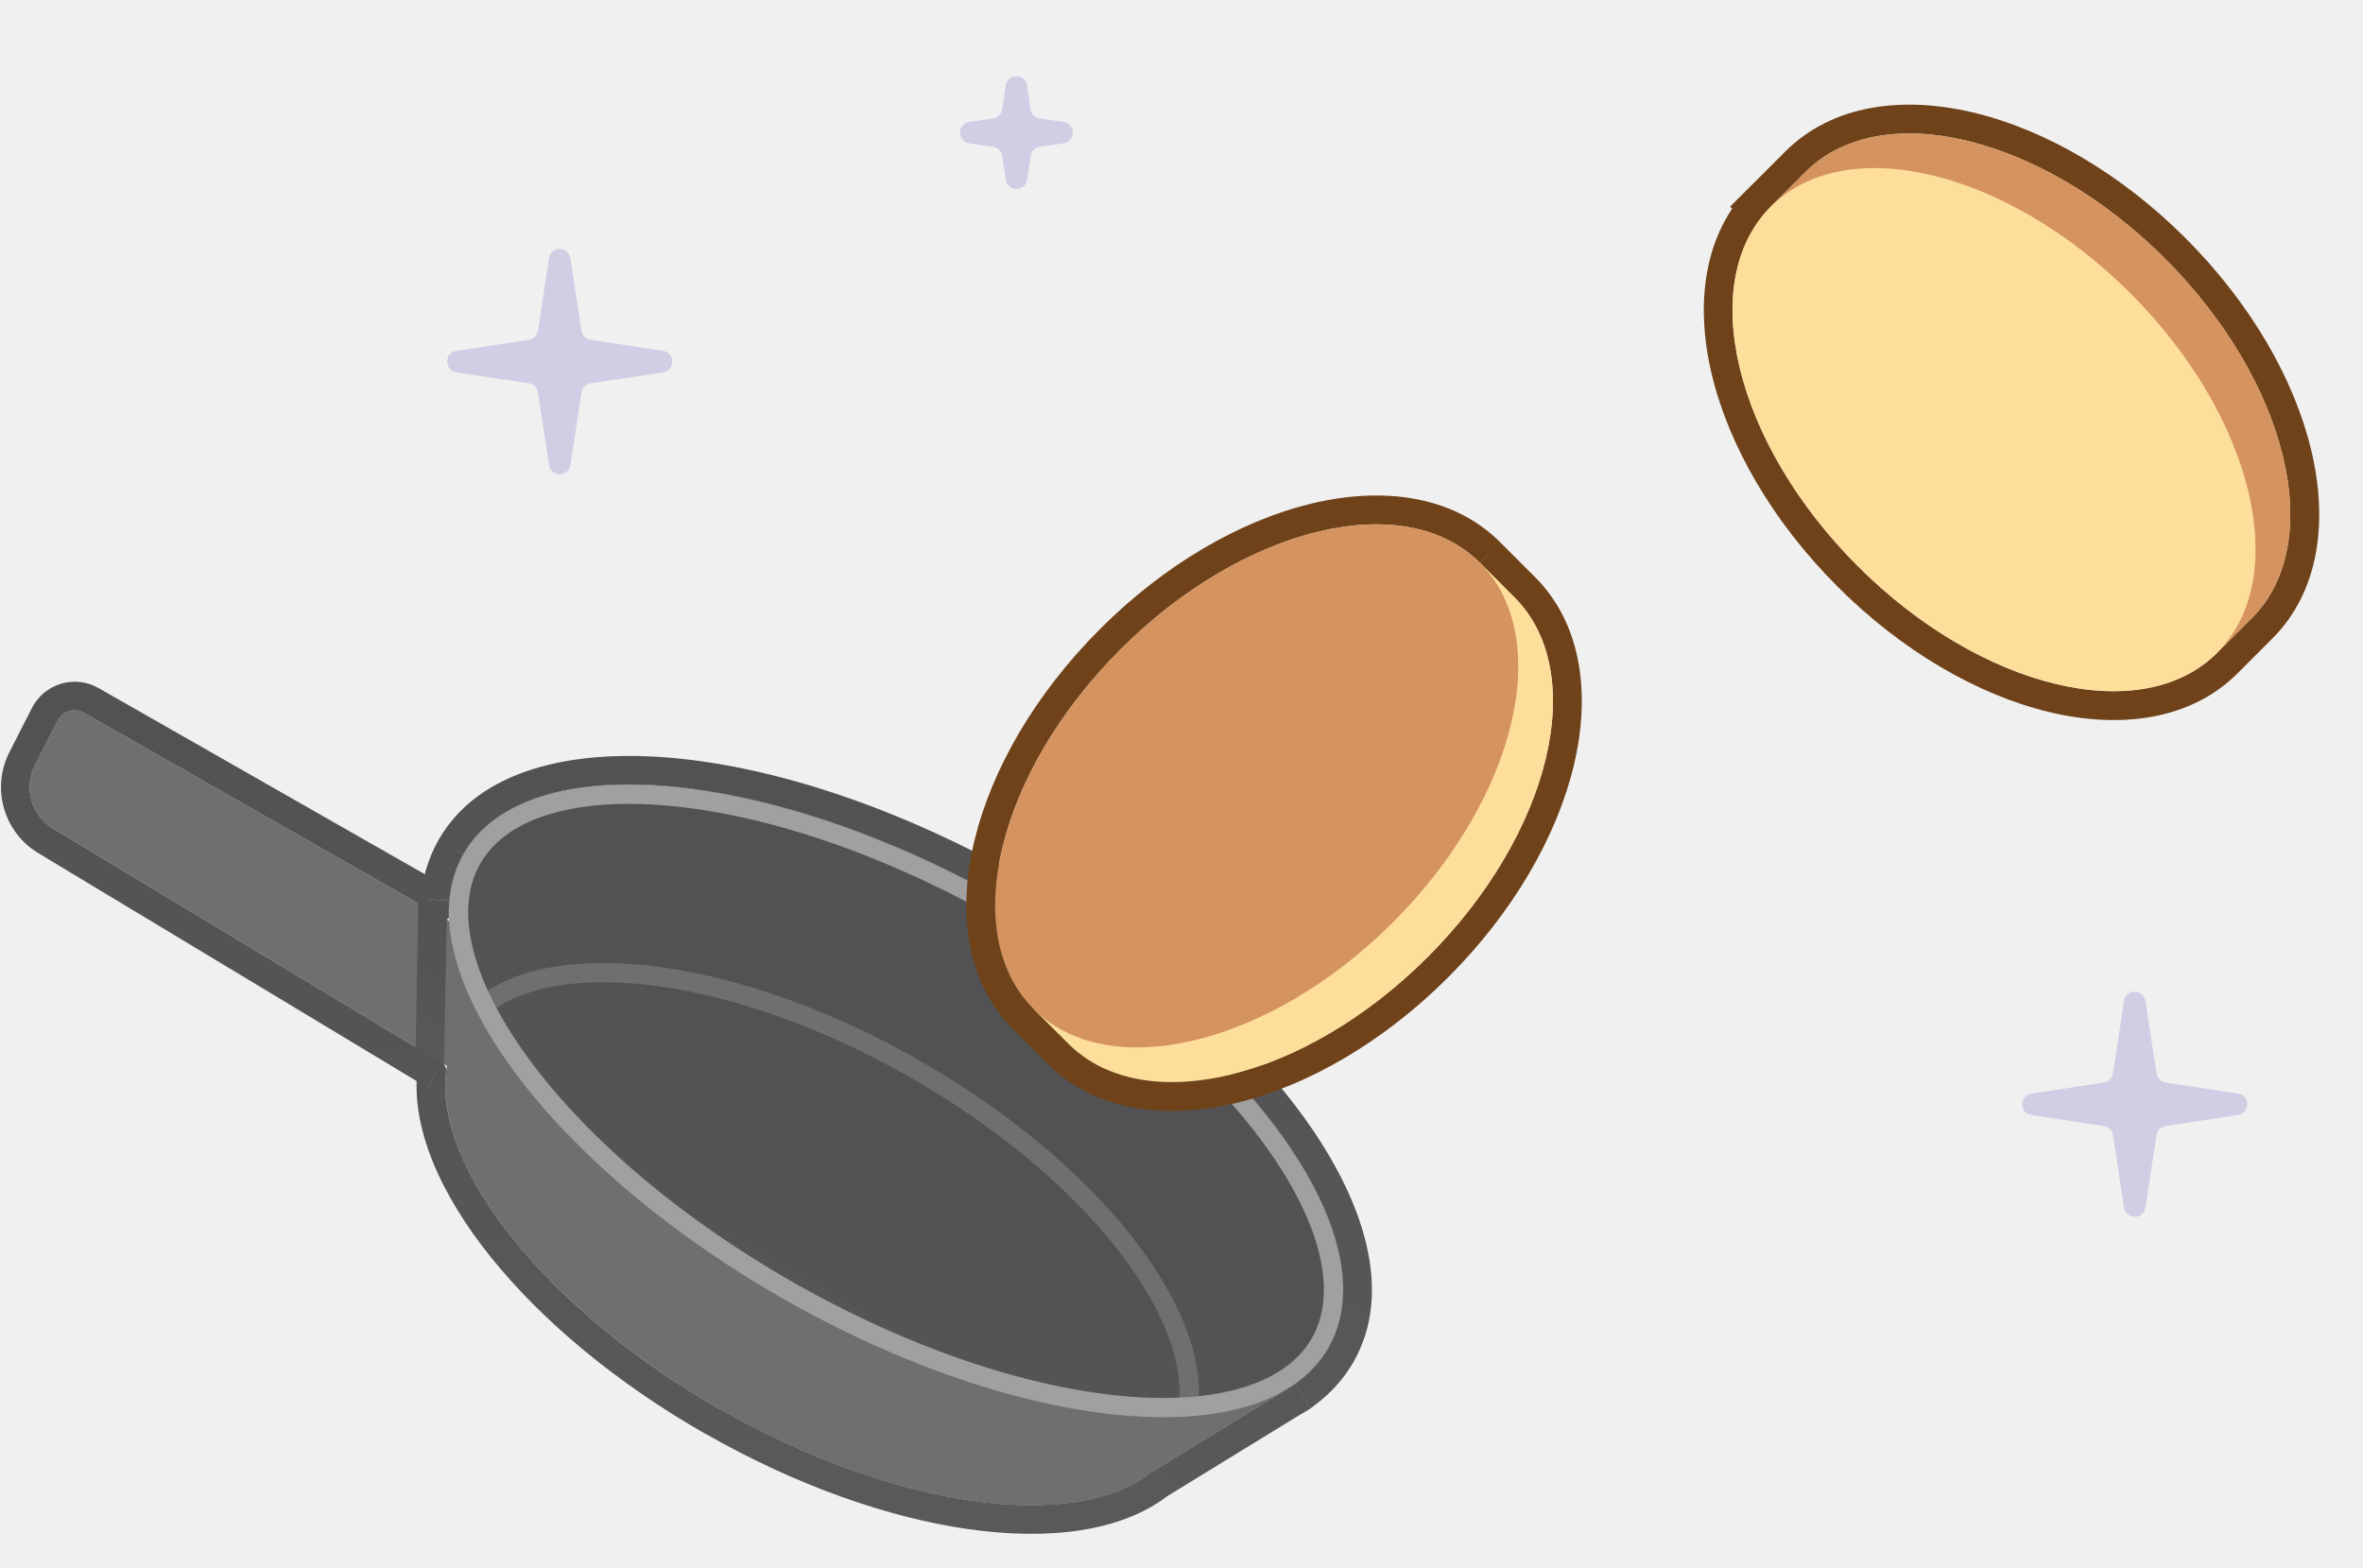
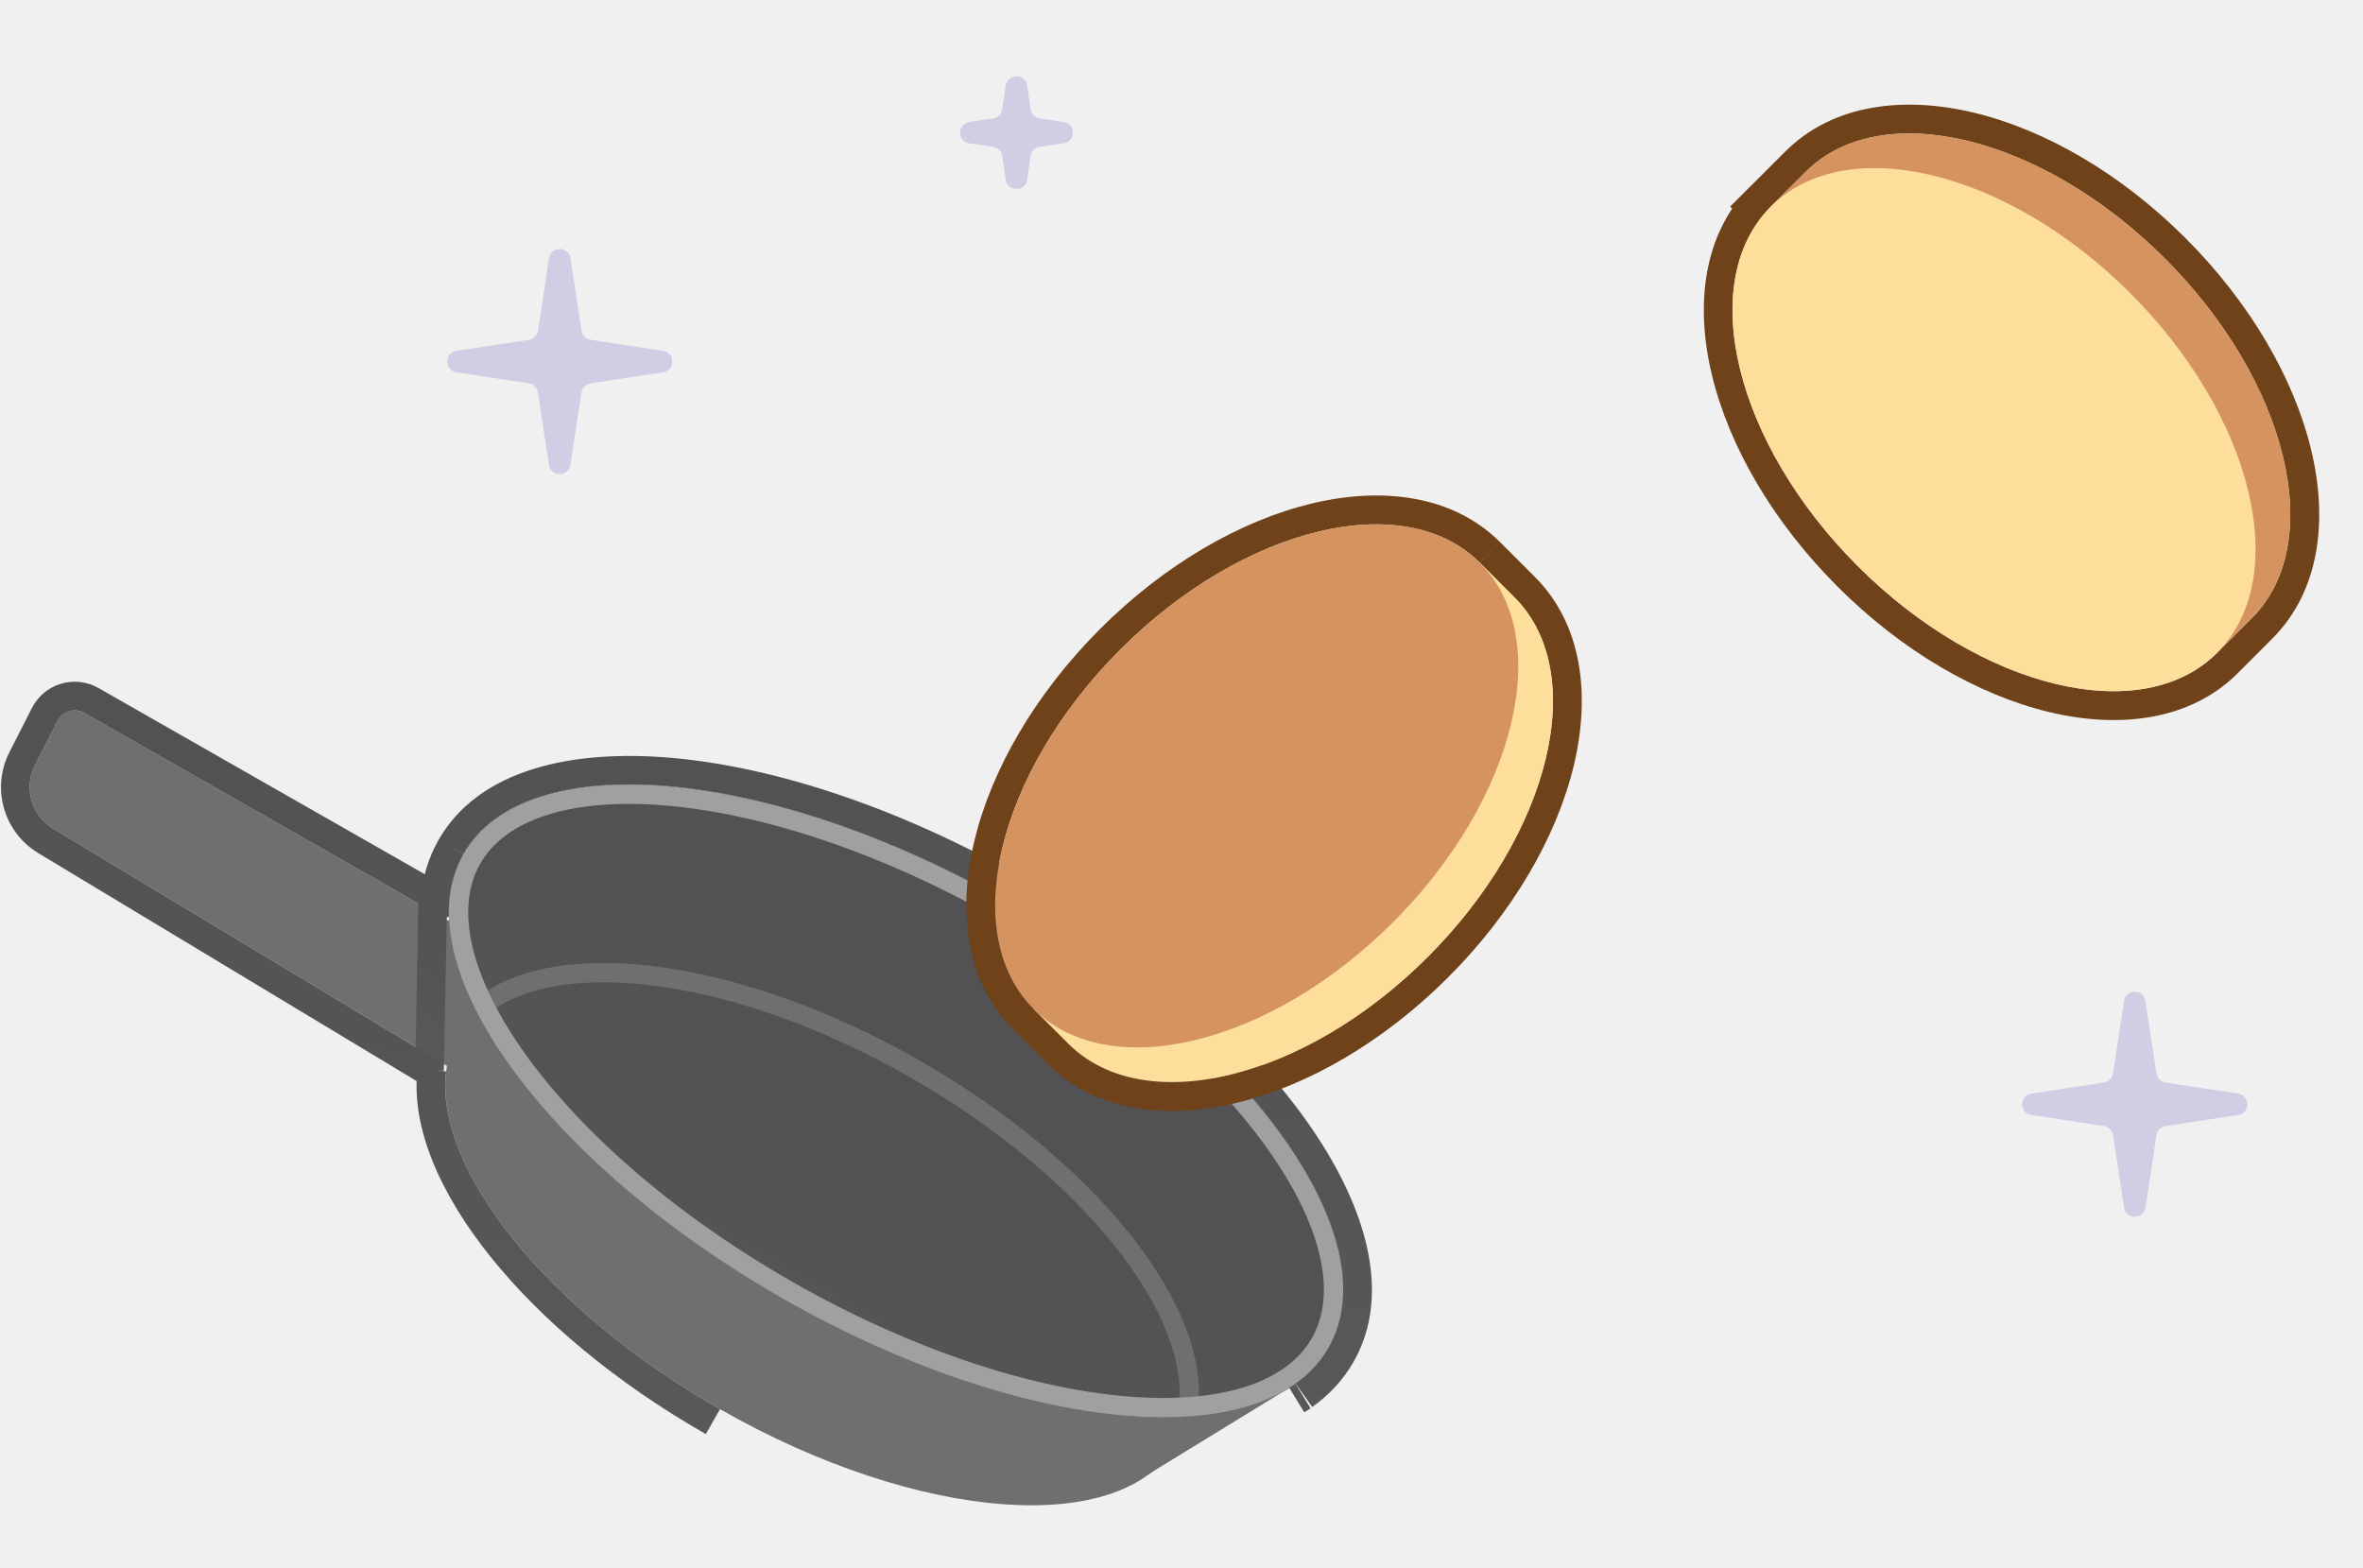
<svg xmlns="http://www.w3.org/2000/svg" width="202" height="134" fill="none">
  <g clip-path="url(#G)" opacity=".9">
    <g fill="#606063">
      <ellipse rx="35.329" ry="16.759" transform="matrix(-.868567 -.495572 -.495572 .868567 69.8631 105.917)" />
      <path d="M96.673 126.95l14.097-8.644-72.385-41.3-.102 16.63 58.4 33.315z" />
      <path d="M41.893 80.74L7.205 60.947a1.65 1.65 0 0 0-2.291.685l-1.93 3.79a4.13 4.13 0 0 0 1.549 5.41l35.888 21.623 1.472-11.72z" />
    </g>
    <ellipse fill="url(#D)" rx="42.576" ry="19.476" transform="matrix(-.868567 -.495572 -.495572 .868567 76.597 94.1158)" />
    <g stroke-width="1.652">
      <path stroke="#606063" d="M101.565 120.4c1.16-8.27-8.41-20.488-23.397-29.04s-30.375-10.574-36.905-5.366" />
      <path stroke="#979797" d="M40.335 73.426c-2.407 4.22-.95 10.422 3.96 17.25 4.862 6.763 12.928 13.857 23.06 19.64s20.344 9.115 28.64 9.86c8.375.752 14.457-1.15 16.864-5.368s.95-10.422-3.96-17.25c-4.862-6.763-12.928-13.857-23.06-19.64s-20.344-9.115-28.64-9.86c-8.375-.75-14.457 1.15-16.865 5.368z" />
    </g>
    <path stroke="url(#E)" stroke-width="2.449" d="M36.99 77.086l-.27 14.43" />
    <mask id="A" width="125.963" height="76.447" x="-5.031" y="57.228" fill="#000" maskUnits="userSpaceOnUse">
      <path fill="#fff" d="M-5.03 57.228h125.963v76.447H-5.03z" />
      <path fill-rule="evenodd" d="M61.558 120.473c-14.89-8.496-24.432-20.608-23.42-28.876.035-.287-.093-.57-.34-.72L4.534 70.833a4.13 4.13 0 0 1-1.549-5.41l1.93-3.79a1.65 1.65 0 0 1 2.291-.685L38.08 78.563c.13.075.294-.02.295-.17-.01-.325-.01-.645.006-.96l.002-.412c.018-.004.025-.008.025-.014.12-1.44.517-2.78 1.208-4 5.33-9.343 26.208-7.47 46.632 4.183s32.658 28.673 27.328 38.015c-.69 1.21-1.643 2.233-2.82 3.07.007.018.007.026.001.03l-.543.333c-.025.016-.05.03-.077.047-.047.03-.095.06-.143.088l-11.61 7.12c-6.574 5.13-21.898 3.09-36.825-5.428z" />
    </mask>
-     <path fill="url(#F)" d="M61.558 120.473l-1.214 2.127 1.214-2.127zM4.534 70.833L3.27 72.93l1.264-2.098zm-1.55-5.4l-2.183-1.11 2.183 1.11zm1.93-3.79l2.183 1.11-2.183-1.11zm2.29-.685L8.42 58.82l-1.214 2.127zm31.177 16.486l2.446.114.002-.05v-.05l-2.45-.015zm1.235-4.416L37.5 71.802l2.127 1.214zM86.25 77.2l1.214-2.127L86.25 77.2zm27.328 38.015l2.127 1.214-2.127-1.214zm-3.363 3.433l-1.28-2.088-.012.007-.01.007 1.303 2.074zm-.077.047l-1.286-2.083 1.286 2.083zm-.143.088l-1.258-2.102-.022.014 1.28 2.088zm-11.61 7.12l-1.28-2.088-.118.073-.11.084 1.506 1.93zm12.374-7.587l1.28 2.087-1.28-2.087zm-.001-.03l1.42 1.997-1.42-1.997zM38.384 77.02l-2.45-.015 2.45.015zm-.303 1.543l1.214-2.127-1.214 2.127zm.328-1.557l-2.44-.206 2.44.206zm-.27 14.59l-2.43-.298 2.43.298zm-.34-.72l1.264-2.098-1.264 2.098zm-2.1.422c-.627 5.12 2.002 10.88 6.268 16.185 4.342 5.4 10.7 10.74 18.368 15.116l2.427-4.254c-7.222-4.12-13.08-9.084-16.978-13.93-3.974-4.942-5.61-9.37-5.224-12.52l-4.862-.596zM3.27 72.93l33.265 20.043 2.528-4.195L5.798 68.736 3.27 72.93zm-2.468-8.62a6.58 6.58 0 0 0 2.468 8.619l2.528-4.195a1.68 1.68 0 0 1-.63-2.202L.802 64.312zm1.93-3.79l-1.93 3.79 4.365 2.222 1.93-3.79-4.365-2.222zM8.42 58.82a4.1 4.1 0 0 0-5.687 1.702l4.365 2.222c-.206.406-.7.556-1.105.33L8.42 58.82zm30.876 17.617L8.42 58.82 5.99 63.073 36.868 80.7l2.427-4.254zm-3.36.882a14.58 14.58 0 0 0-.007 1.155l4.895-.16a9.68 9.68 0 0 1 .005-.767l-4.893-.227zm0-.313l-.002.412 4.898.03.002-.412-4.898-.03zm1.555-5.203c-.882 1.546-1.372 3.234-1.52 4.998l4.88.41c.094-1.116.395-2.106.895-2.982L37.5 71.802zm49.972 3.27c-10.445-5.96-21.108-9.482-29.97-10.277-8.626-.774-16.572.996-20.002 7.007l4.254 2.427c1.9-3.33 7.06-5.296 15.3-4.556 8.015.72 18.003 3.96 27.98 9.653l2.427-4.254zm28.242 41.356c3.43-6.01.9-13.752-4.145-20.784-5.194-7.225-13.65-14.612-24.097-20.572l-2.427 4.254c9.978 5.693 17.85 12.643 22.547 19.176 4.835 6.727 5.768 12.167 3.868 15.5l4.254 2.427zm-3.53 3.853c1.443-1.026 2.647-2.308 3.53-3.853L111.45 114c-.5.875-1.2 1.638-2.112 2.287l2.837 3.993zm-.68.453l.543-.333-2.56-4.175-.543.333 2.56 4.175zm-2.583-4.16l-.06.038 2.573 4.167.093-.058-2.606-4.147zm2.34 4.3l.172-.105-2.573-4.167-.115.07 2.516 4.203zm-11.588 7.106l11.6-7.12-2.56-4.175-11.61 7.12 2.56 4.176zm-39.32-5.39c7.687 4.386 15.54 7.145 22.412 8.13 6.75.966 13.057.283 17.134-2.897l-3.013-3.862c-2.498 1.95-7.14 2.81-13.426 1.9-6.166-.883-13.438-3.403-20.68-7.534l-2.427 4.254zm49.2-2.174c-1.61-.92-1.648-3.23-.066-4.2l2.56 4.175a2.46 2.46 0 0 0-.066-4.229l-2.428 4.254zm-.205-4.138a2.46 2.46 0 0 0 .205 4.138l2.428-4.254c1.56.89 1.648 3.082.204 4.11l-2.837-3.993zM40.833 77.035c-.01 1.867-2.03 3.03-3.65 2.105l2.427-4.254a2.46 2.46 0 0 0-3.675 2.119l4.898.03zM36.868 80.7a2.65 2.65 0 0 0 3.957-2.282l-4.898-.03c.01-1.722 1.872-2.796 3.368-1.942L36.868 80.7zm.316-1.55a2.46 2.46 0 0 0 3.667-1.928l-4.88-.41c.15-1.765 2.082-2.805 3.642-1.915l-2.427 4.254zm3.387 12.755c.145-1.18-.378-2.435-1.508-3.116l-2.528 4.195a1.72 1.72 0 0 1-.826-1.675l4.862.596z" mask="url(#A)" />
+     <path fill="url(#F)" d="M61.558 120.473l-1.214 2.127 1.214-2.127zM4.534 70.833L3.27 72.93l1.264-2.098zm-1.55-5.4l-2.183-1.11 2.183 1.11zm1.93-3.79l2.183 1.11-2.183-1.11zm2.29-.685L8.42 58.82l-1.214 2.127zm31.177 16.486l2.446.114.002-.05v-.05l-2.45-.015zm1.235-4.416L37.5 71.802l2.127 1.214zM86.25 77.2l1.214-2.127L86.25 77.2zm27.328 38.015l2.127 1.214-2.127-1.214zm-3.363 3.433l-1.28-2.088-.012.007-.01.007 1.303 2.074zm-.077.047l-1.286-2.083 1.286 2.083zm-.143.088l-1.258-2.102-.022.014 1.28 2.088zm-11.61 7.12l-1.28-2.088-.118.073-.11.084 1.506 1.93zm12.374-7.587l1.28 2.087-1.28-2.087zm-.001-.03l1.42 1.997-1.42-1.997zM38.384 77.02l-2.45-.015 2.45.015zm-.303 1.543l1.214-2.127-1.214 2.127zm.328-1.557l-2.44-.206 2.44.206zm-.27 14.59l-2.43-.298 2.43.298zm-.34-.72l1.264-2.098-1.264 2.098zm-2.1.422c-.627 5.12 2.002 10.88 6.268 16.185 4.342 5.4 10.7 10.74 18.368 15.116l2.427-4.254c-7.222-4.12-13.08-9.084-16.978-13.93-3.974-4.942-5.61-9.37-5.224-12.52l-4.862-.596zM3.27 72.93l33.265 20.043 2.528-4.195L5.798 68.736 3.27 72.93zm-2.468-8.62a6.58 6.58 0 0 0 2.468 8.619l2.528-4.195a1.68 1.68 0 0 1-.63-2.202L.802 64.312zm1.93-3.79l-1.93 3.79 4.365 2.222 1.93-3.79-4.365-2.222zM8.42 58.82a4.1 4.1 0 0 0-5.687 1.702l4.365 2.222c-.206.406-.7.556-1.105.33L8.42 58.82zm30.876 17.617L8.42 58.82 5.99 63.073 36.868 80.7l2.427-4.254zm-3.36.882a14.58 14.58 0 0 0-.007 1.155l4.895-.16a9.68 9.68 0 0 1 .005-.767l-4.893-.227zm0-.313l-.002.412 4.898.03.002-.412-4.898-.03zm1.555-5.203c-.882 1.546-1.372 3.234-1.52 4.998l4.88.41c.094-1.116.395-2.106.895-2.982L37.5 71.802zm49.972 3.27c-10.445-5.96-21.108-9.482-29.97-10.277-8.626-.774-16.572.996-20.002 7.007l4.254 2.427c1.9-3.33 7.06-5.296 15.3-4.556 8.015.72 18.003 3.96 27.98 9.653l2.427-4.254zm28.242 41.356c3.43-6.01.9-13.752-4.145-20.784-5.194-7.225-13.65-14.612-24.097-20.572l-2.427 4.254c9.978 5.693 17.85 12.643 22.547 19.176 4.835 6.727 5.768 12.167 3.868 15.5l4.254 2.427zm-3.53 3.853c1.443-1.026 2.647-2.308 3.53-3.853L111.45 114c-.5.875-1.2 1.638-2.112 2.287l2.837 3.993zm-.68.453l.543-.333-2.56-4.175-.543.333 77.035c-.01 1.867-2.03 3.03-3.65 2.105l2.427-4.254a2.46 2.46 0 0 0-3.675 2.119l4.898.03zM36.868 80.7a2.65 2.65 0 0 0 3.957-2.282l-4.898-.03c.01-1.722 1.872-2.796 3.368-1.942L36.868 80.7zm.316-1.55a2.46 2.46 0 0 0 3.667-1.928l-4.88-.41c.15-1.765 2.082-2.805 3.642-1.915l-2.427 4.254zm3.387 12.755c.145-1.18-.378-2.435-1.508-3.116l-2.528 4.195a1.72 1.72 0 0 1-.826-1.675l4.862.596z" mask="url(#A)" />
    <mask id="B" width="72.832" height="72.832" x="72.421" y="32.209" fill="#000" maskUnits="userSpaceOnUse">
      <path fill="#fff" d="M72.42 32.208h72.832v72.832H72.42z" />
      <path fill-rule="evenodd" d="M88.356 86.256c-6.438-6.438-3.117-20.196 7.418-30.73s24.293-13.855 30.73-7.418l2.967 2.967c6.437 6.438 3.116 20.196-7.418 30.73S97.76 95.66 91.323 89.223l-2.967-2.967z" />
    </mask>
    <path fill="#612f01" d="M126.515 48.12l-1.744 1.744v-.003l1.746-1.74zm2.956 2.956l1.744-1.744-1.744 1.744zM90.1 84.512l.117.126.08.096.045.06.014.02-.014-.02-.045-.06-.08-.096-.117-.126L86.612 88l-.117-.126-.08-.096-.045-.06-.014-.02.014.02.045.06.08.096.117.126 3.488-3.488zm7.418-27.242c-5 5-8.2 10.684-9.42 15.736-1.23 5.1-.38 9.125 2.002 11.506L86.612 88c-4.056-4.056-4.763-10.13-3.31-16.15 1.465-6.07 5.192-12.532 10.727-18.067l3.488 3.488zm27.243-7.418c-2.382-2.38-6.407-3.233-11.507-2.002-5.05 1.22-10.736 4.42-15.736 9.42L94.03 53.78c5.535-5.535 11.997-9.262 18.067-10.727 6.022-1.454 12.095-.747 16.152 3.31l-3.488 3.488zm.01.01l3.48-3.497c.004.005.01.01.014.015l-3.493 3.482zm2.958 2.958l-2.956-2.956 3.488-3.488 2.956 2.956-3.488 3.488zM120.31 80.06c5-5 8.2-10.684 9.42-15.736 1.23-5.1.38-9.125-2.002-11.506l3.488-3.488c4.056 4.056 4.762 10.13 3.31 16.15-1.465 6.07-5.192 12.532-10.727 18.067l-3.488-3.488zM93.067 87.48c2.38 2.38 6.406 3.233 11.506 2.002 5.052-1.22 10.736-4.42 15.736-9.42l3.488 3.488c-5.535 5.535-11.996 9.26-18.067 10.727-6.022 1.454-12.095.747-16.15-3.31l3.488-3.488zM90.1 84.512l2.967 2.967-3.488 3.488L86.612 88l3.488-3.488z" mask="url(#B)" />
    <path fill="#fedc90" d="M91.323 89.223c6.438 6.438 20.197 3.117 30.73-7.418s13.855-24.293 7.417-30.73l-2.967-2.967-38.148 38.148 2.967 2.967z" />
    <path fill="#d1884f" d="M88.356 86.256c6.438 6.438 20.196 3.117 30.73-7.418s13.855-24.293 7.418-30.73-20.196-3.117-30.73 7.418-13.855 24.293-7.418 30.73z" />
    <mask id="C" width="72.832" height="72.832" x="135.487" y="-1.088" fill="#000" maskUnits="userSpaceOnUse">
      <path fill="#fff" d="M135.487-1.088h72.832v72.832h-72.832z" />
      <path fill-rule="evenodd" d="M189.586 55.758l-.052.052c-6.438 6.438-20.196 3.117-30.73-7.418s-13.856-24.292-7.42-30.73h0l2.967-2.967c6.438-6.438 20.196-3.117 30.73 7.418s13.855 24.293 7.417 30.73l-2.914 2.915z" />
    </mask>
    <path fill="#612f01" d="M189.586 55.758l-1.757-1.73.007-.006.006-.006 1.744 1.744zm-38.2-38.095l1.744-1.744 1.744 1.744-1.744 1.744-1.744-1.744zm0 0l-1.744 1.744-1.744-1.744 1.744-1.744 1.744 1.744zm2.967-2.967l-1.744-1.744 1.744 1.744zM192.5 52.843l1.744 1.744-1.744-1.744zm-4.7 1.223l.04-.04 3.513 3.463-.064.065-3.488-3.488zm-27.243-7.418c5 5 10.685 8.2 15.737 9.42 5.1 1.23 9.125.38 11.506-2.002l3.488 3.488c-4.056 4.056-10.13 4.763-16.152 3.31-6.07-1.465-12.532-5.192-18.066-10.727l3.487-3.488zm-7.418-27.242c-2.38 2.382-3.232 6.406-2 11.506 1.22 5.052 4.42 10.736 9.42 15.736l-3.487 3.488c-5.535-5.535-9.262-11.996-10.727-18.066-1.454-6.022-.747-12.095 3.308-16.15l3.488 3.487zm0-3.488h0l-3.488 3.488 3.488-3.488zm2.967.52l-2.967 2.967-3.488-3.488 2.967-2.967 3.488 3.488zm27.243 7.418c-5-5-10.685-8.2-15.736-9.42-5.1-1.23-9.125-.38-11.507 2.002l-3.488-3.488c4.057-4.056 10.13-4.763 16.152-3.31 6.07 1.465 12.532 5.192 18.067 10.727l-3.488 3.488zm7.417 27.242c2.382-2.38 3.234-6.406 2.003-11.506-1.22-5.052-4.42-10.736-9.42-15.736l3.488-3.488c5.534 5.534 9.26 11.996 10.726 18.067 1.454 6.022.747 12.095-3.31 16.15l-3.488-3.488zm-2.914 2.915l2.914-2.915 3.488 3.488-2.914 2.915-3.488-3.488z" mask="url(#C)" />
    <path fill="#d1884f" d="M192.5 52.842c6.437-6.438 3.116-20.196-7.418-30.73s-24.293-13.855-30.73-7.418l-2.967 2.967 38.148 38.148 2.967-2.967z" />
    <path fill="#fedc90" d="M189.534 55.8c6.437-6.438 3.116-20.196-7.418-30.73s-24.293-13.855-30.73-7.418-3.117 20.196 7.417 30.73 24.293 13.855 30.73 7.418z" />
    <g fill="#aea0d6">
      <path d="M48.762 22.074c-.16-1.047-1.67-1.047-1.828 0l-.945 6.202c-.06.4-.375.714-.775.775l-6.202.945c-1.047.16-1.047 1.67 0 1.83l6.202.945c.4.06.714.375.775.775l.945 6.202c.16 1.047 1.67 1.047 1.828 0l.945-6.202c.06-.4.375-.714.775-.775l6.202-.945c1.047-.16 1.047-1.67 0-1.83l-6.202-.945c-.4-.06-.714-.375-.775-.775l-.945-6.202zM183.4 85.57c-.16-1.047-1.67-1.047-1.828 0l-.945 6.202c-.06.4-.375.714-.775.775l-6.202.945c-1.047.16-1.047 1.67 0 1.828l6.202.945c.4.06.714.375.775.775l.945 6.2c.16 1.048 1.67 1.048 1.828 0l.945-6.2c.06-.4.375-.714.775-.775l6.202-.945c1.048-.16 1.048-1.67 0-1.83l-6.202-.945c-.4-.06-.714-.375-.775-.775l-.945-6.202zM85.974 7.308c.16-1.047 1.67-1.047 1.83 0l.3 2.04c.06.4.375.714.775.775l2.04.3c1.047.16 1.047 1.67 0 1.83l-2.04.3c-.4.06-.714.375-.775.775l-.3 2.04c-.16 1.047-1.67 1.047-1.83 0l-.3-2.04c-.06-.4-.375-.714-.775-.775l-2.04-.3c-1.047-.16-1.047-1.67 0-1.83l2.04-.3c.4-.06.714-.375.775-.775l.3-2.04z" opacity=".5" />
    </g>
  </g>
  <defs>
    <linearGradient id="D" x1="42.576" x2="42.576" y1="0" y2="38.952" gradientUnits="userSpaceOnUse">
      <stop stop-color="#404042" />
      <stop offset="1" stop-color="#48484b" />
    </linearGradient>
    <linearGradient id="E" x1="40.016" x2="33.695" y1="78.836" y2="89.766" gradientUnits="userSpaceOnUse">
      <stop stop-color="#404042" />
      <stop offset="1" stop-color="#48484b" />
    </linearGradient>
    <linearGradient id="F" x1="60.591" x2="55.695" y1="65.065" y2="126.187" gradientUnits="userSpaceOnUse">
      <stop stop-color="#404042" />
      <stop offset="1" stop-color="#48484b" />
    </linearGradient>
    <clipPath id="G">
      <path fill="#fff" d="M0 0h202v133.654H0z" />
    </clipPath>
  </defs>
</svg>
